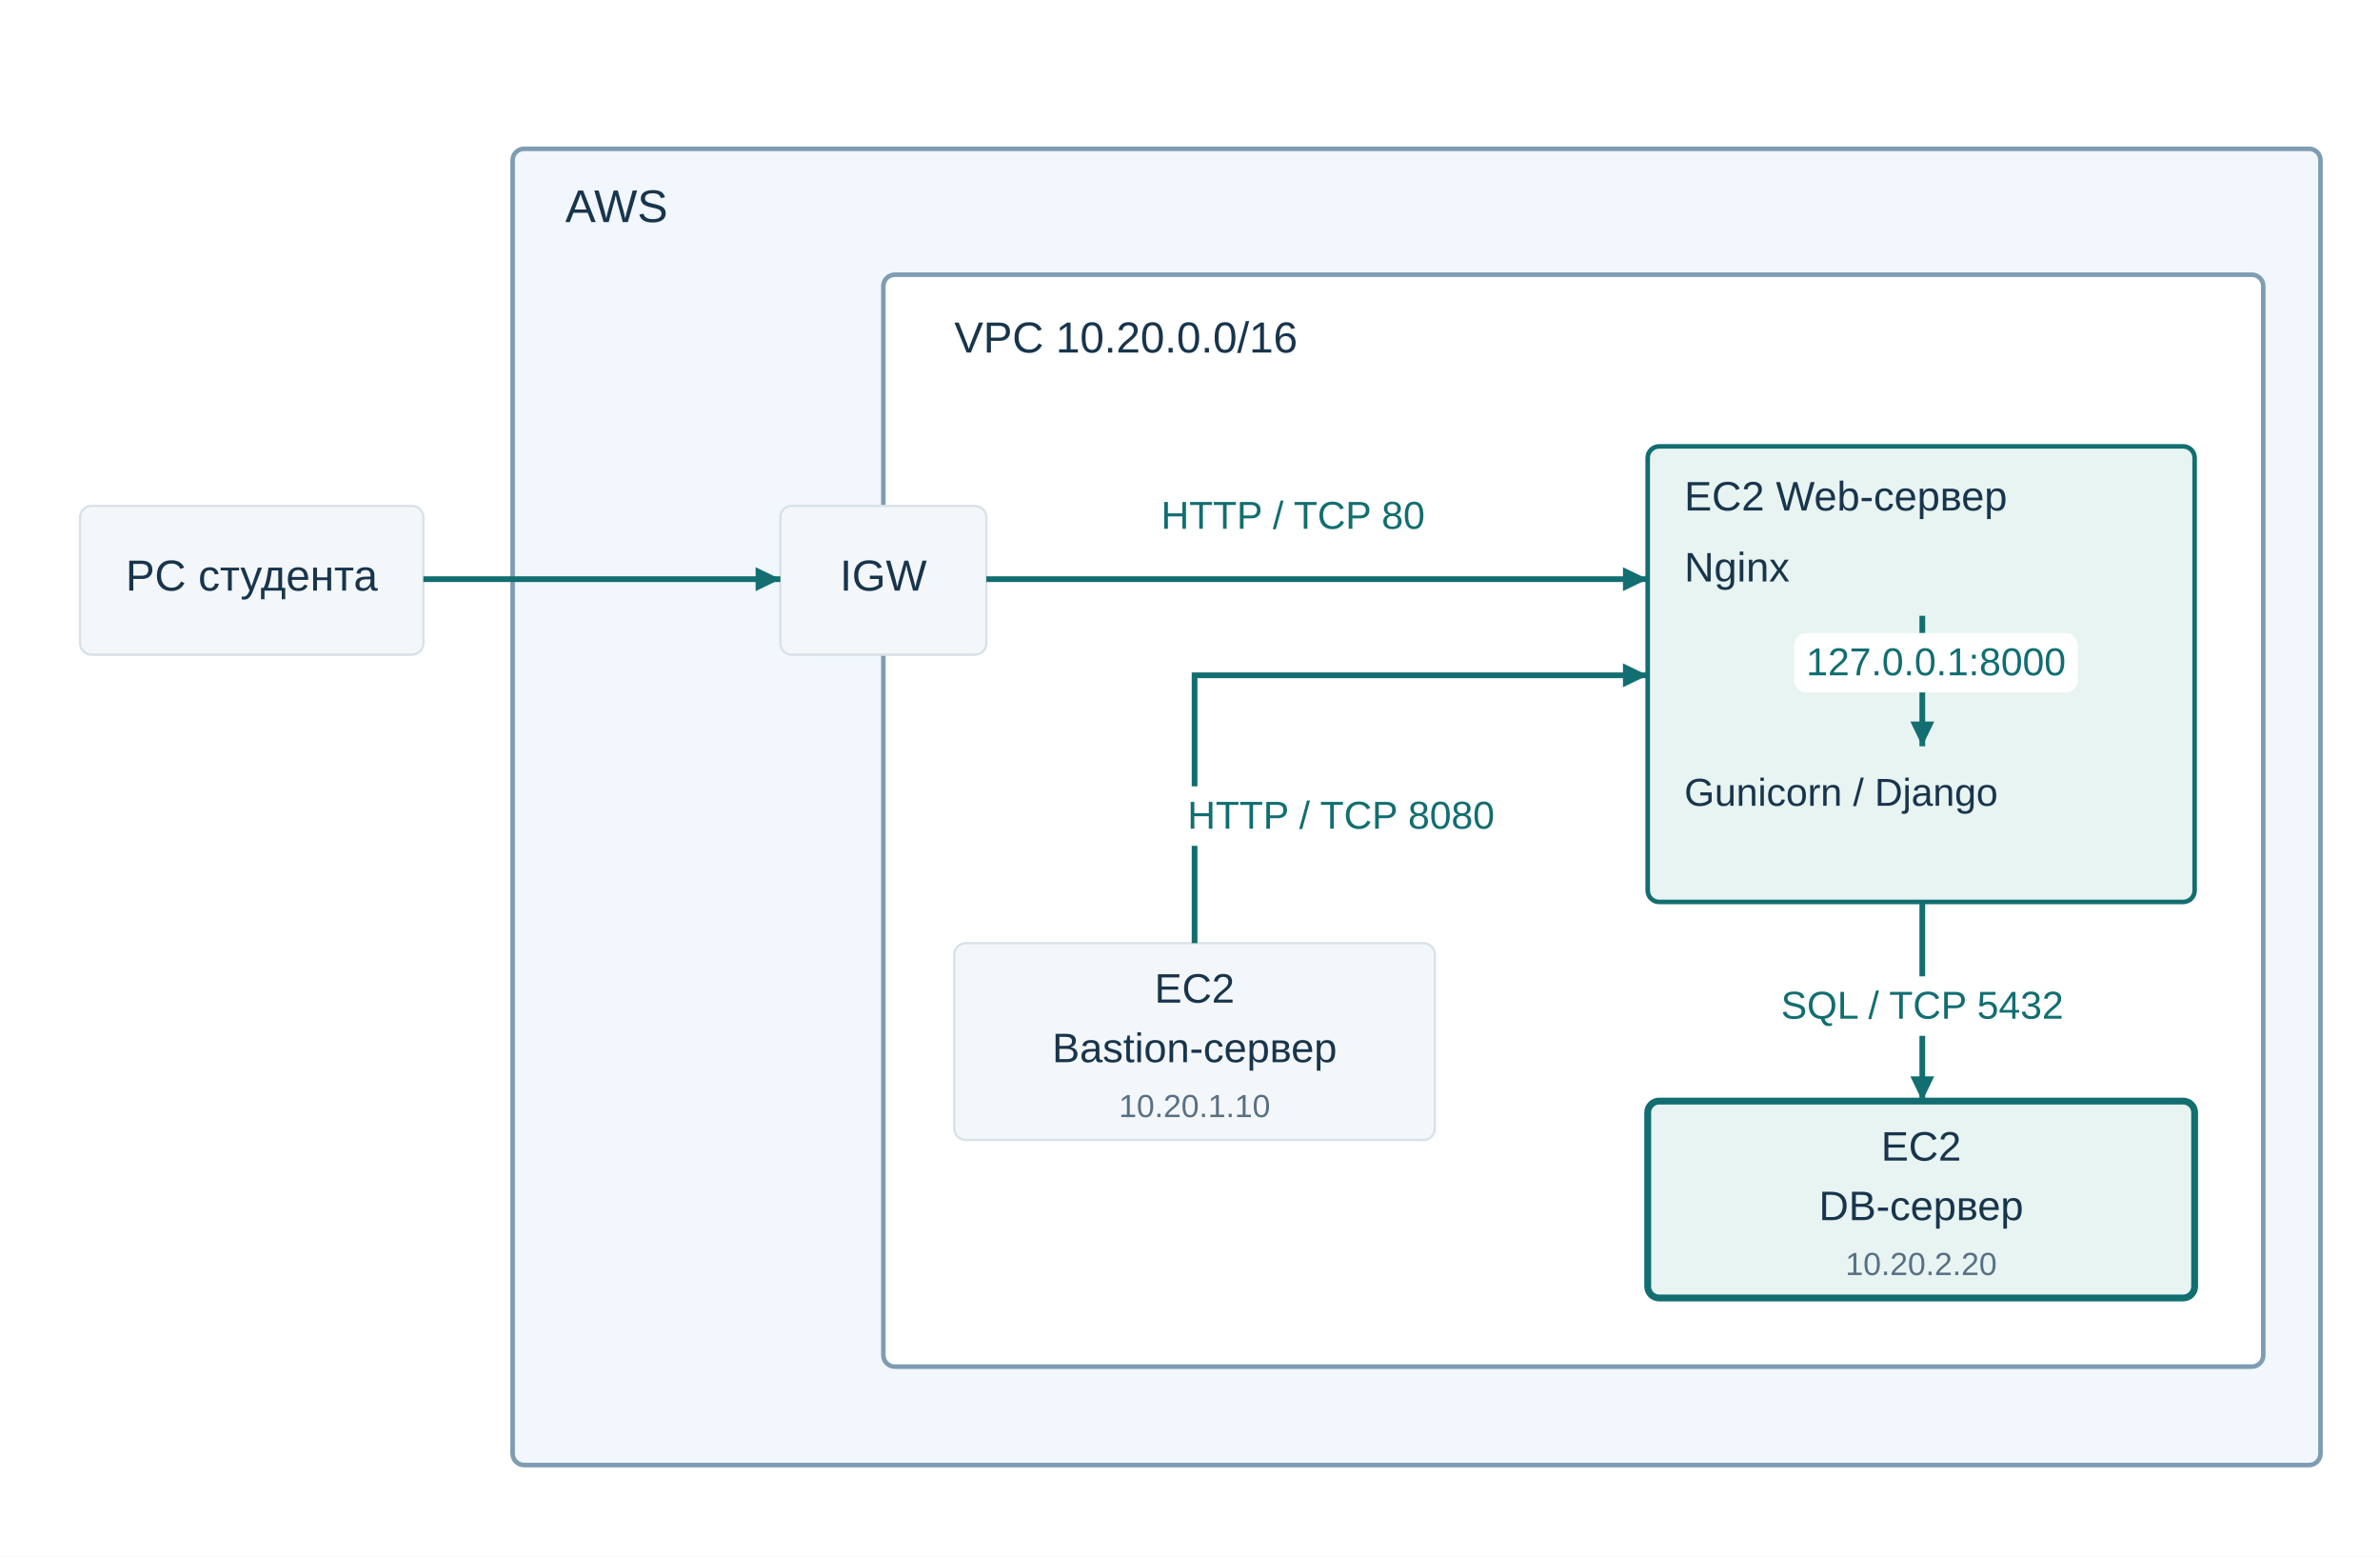
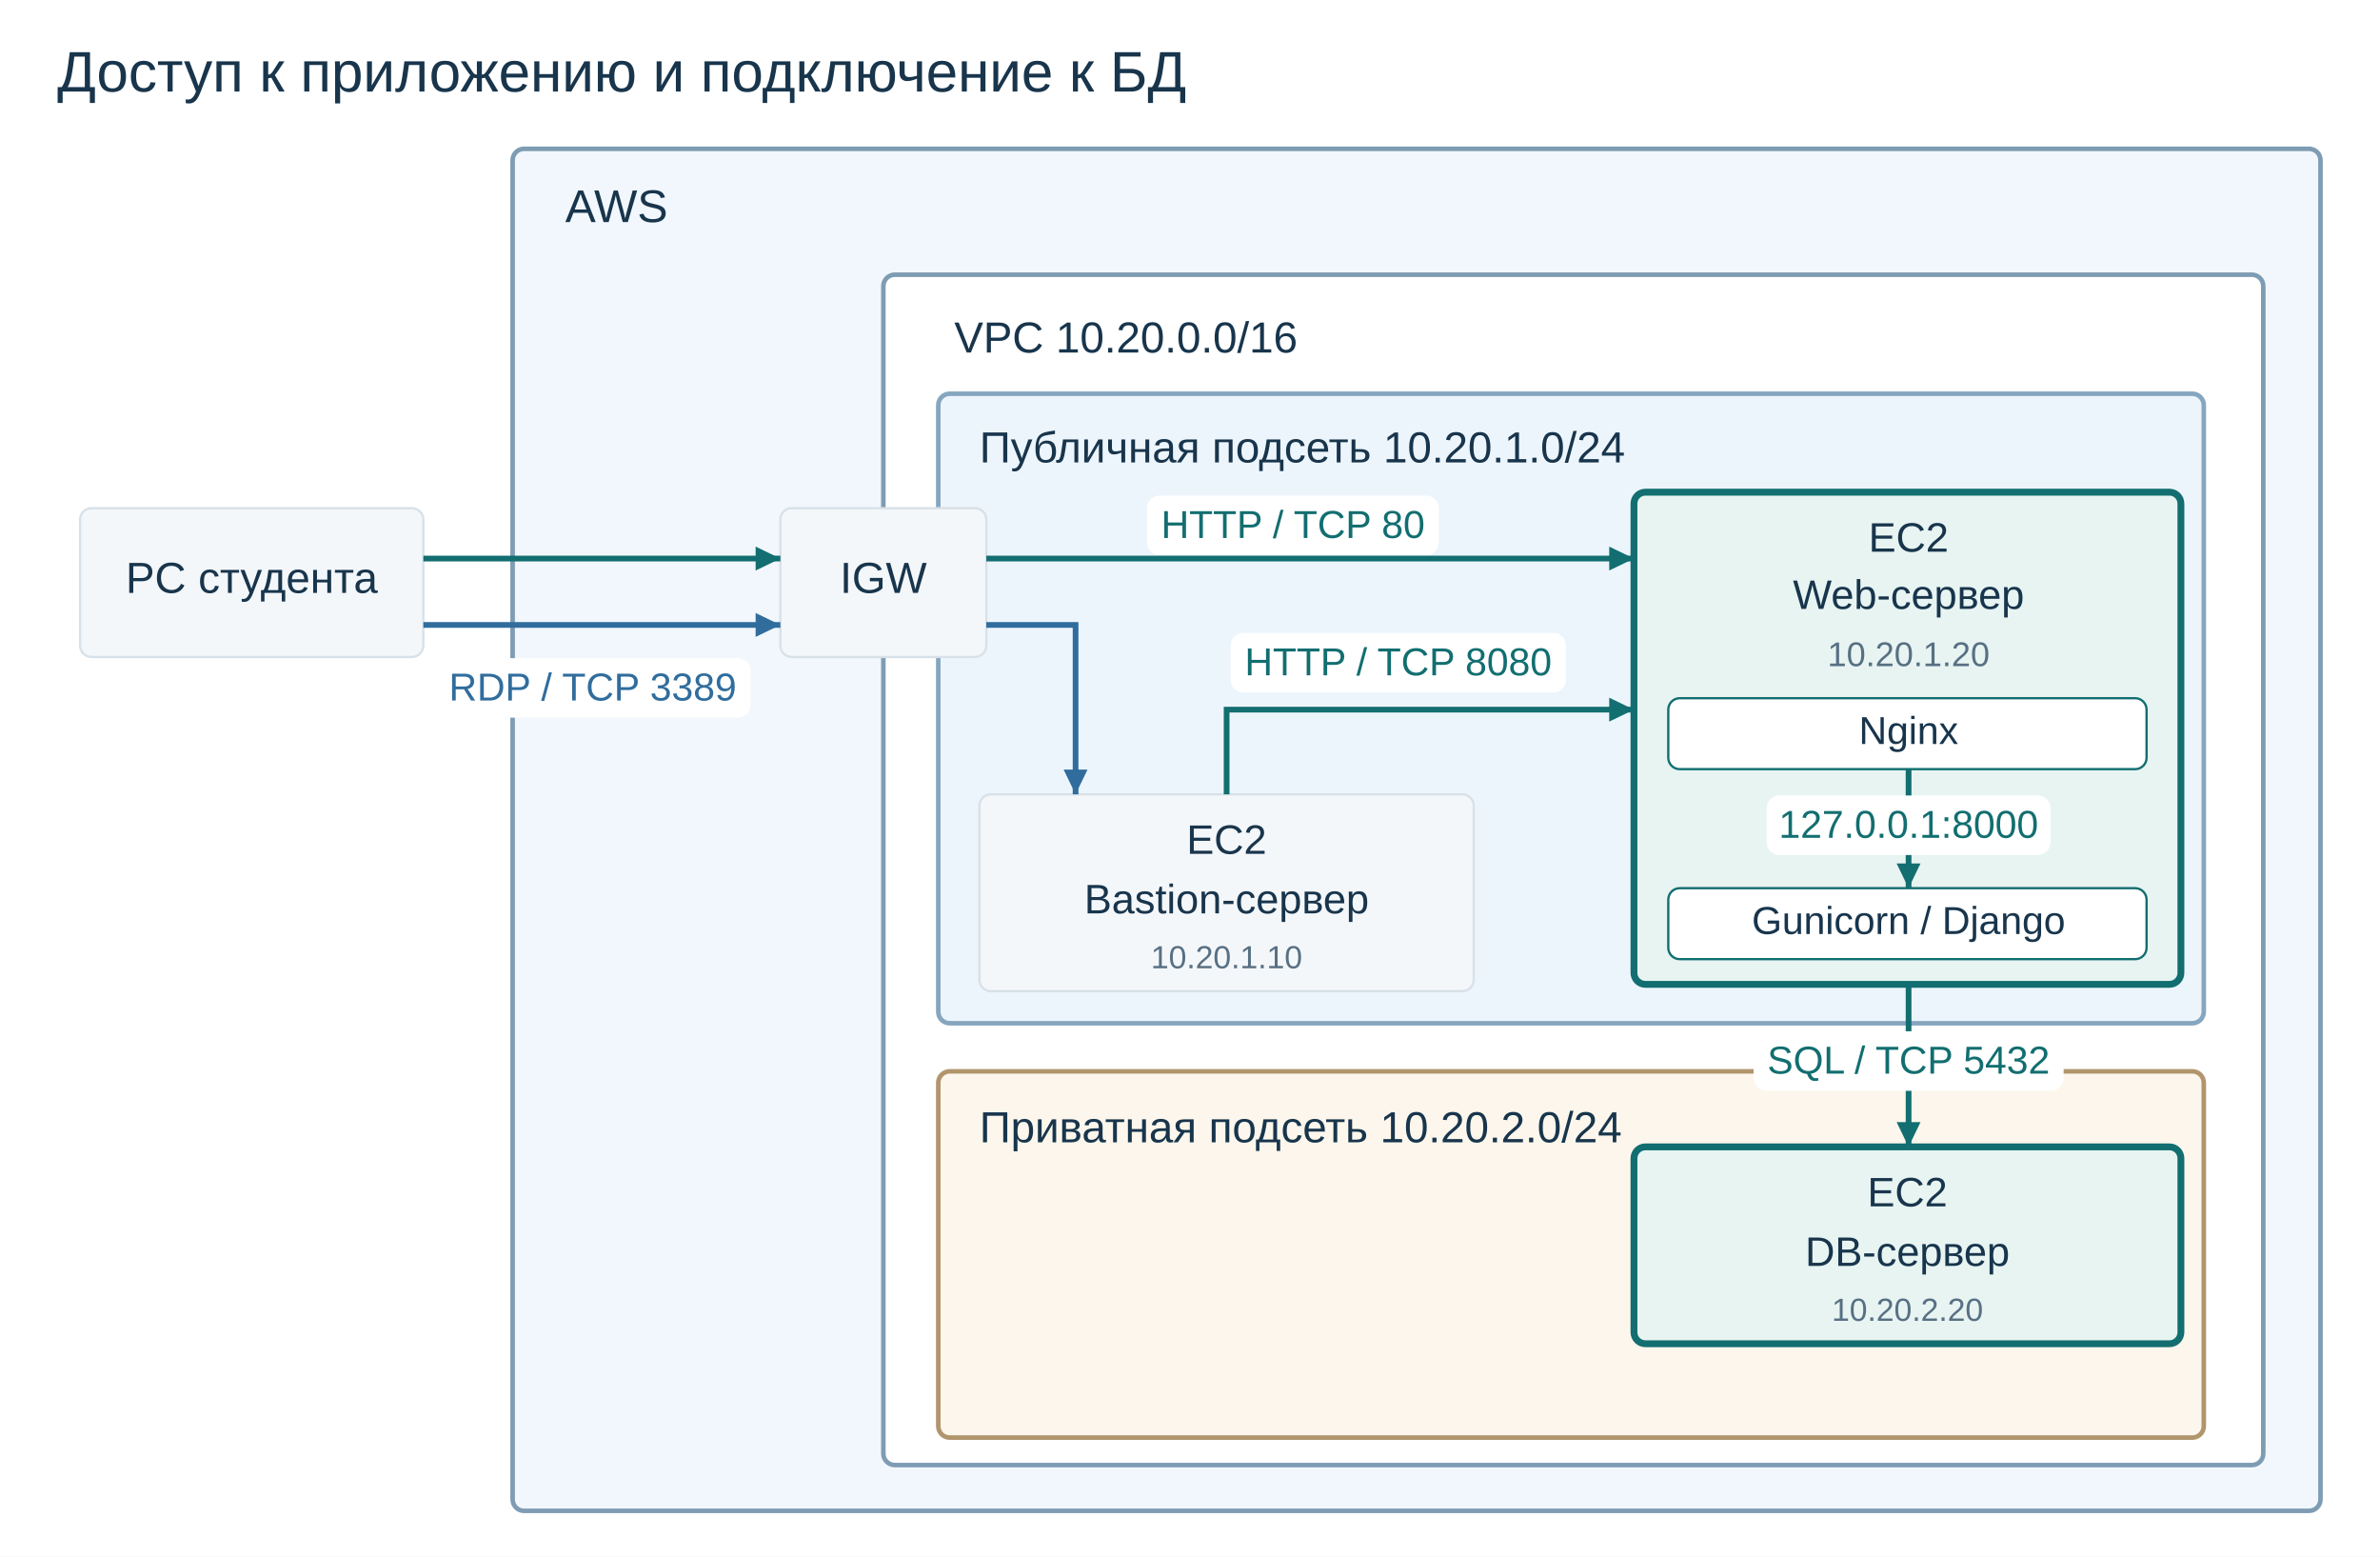
<svg xmlns="http://www.w3.org/2000/svg" width="1040" height="680" viewBox="0 0 1040 680" role="img">
  <rect width="1040" height="680" fill="white" />
-   <rect x="224" y="65" width="790" height="575" rx="5" fill="#f1f7fc" stroke="#7e9cb3" stroke-width="2" />
+   <text x="25" y="40" font-size="25" font-family="Arial,MS Gothic,sans-serif" fill="#18354c">Доступ к приложению и подключение к БД</text>
+   <rect x="224" y="65" width="790" height="595" rx="5" fill="#f1f7fc" stroke="#7e9cb3" stroke-width="2" />
  <text x="247" y="97" font-size="20" font-family="Arial,MS Gothic,sans-serif" fill="#18354c">AWS</text>
-   <rect x="386" y="120" width="603" height="477" rx="5" fill="white" stroke="#7e9cb3" stroke-width="2" />
+   <rect x="386" y="120" width="603" height="520" rx="5" fill="white" stroke="#7e9cb3" stroke-width="2" />
  <text x="417" y="154" font-size="19" font-family="Arial,MS Gothic,sans-serif" fill="#18354c">VPC  10.20.0.0/16</text>
-   <rect x="35" y="221" width="150" height="65" rx="5" fill="#f4f7fa" stroke="#d8e1e8" stroke-width="1" />
-   <text x="110.0" y="258" font-size="19" font-family="Arial,MS Gothic,sans-serif" fill="#18354c" text-anchor="middle">PC студента</text>
-   <rect x="341" y="221" width="90" height="65" rx="5" fill="#f4f7fa" stroke="#d8e1e8" stroke-width="1" />
-   <text x="386.0" y="258" font-size="19" font-family="Arial,MS Gothic,sans-serif" fill="#18354c" text-anchor="middle">IGW</text>
-   <polyline points="185,253 341,253" fill="none" stroke="#126e70" stroke-width="2.5" />
-   <polygon points="341.00,253.00 330.19,258.22 330.19,247.78" fill="#126e70" />
-   <polyline points="431,253 720,253" fill="none" stroke="#126e70" stroke-width="2.5" />
-   <polygon points="720.00,253.00 709.19,258.22 709.19,247.78" fill="#126e70" />
-   <rect x="501.762" y="213" width="126.477" height="25" rx="5" fill="white" stroke="white" stroke-width="1" />
-   <text x="565" y="231" font-size="17" font-family="Arial,MS Gothic,sans-serif" fill="#126e70" text-anchor="middle">HTTP / TCP 80</text>
-   <rect x="417" y="412" width="210" height="86" rx="5" fill="#f4f7fa" stroke="#d8e1e8" stroke-width="1" />
-   <text x="522.0" y="438" font-size="18" font-family="Arial,MS Gothic,sans-serif" fill="#18354c" text-anchor="middle">EC2</text>
-   <text x="522.0" y="464" font-size="18" font-family="Arial,MS Gothic,sans-serif" fill="#18354c" text-anchor="middle">Bastion-сервер</text>
-   <text x="522.0" y="488" font-size="14" font-family="Arial,MS Gothic,sans-serif" fill="#587083" text-anchor="middle">10.20.1.10</text>
-   <polyline points="522,412 522,295 720,295" fill="none" stroke="#126e70" stroke-width="2.5" />
-   <polygon points="720.00,295.00 709.19,300.22 709.19,289.78" fill="#126e70" />
-   <rect x="513.262" y="344" width="145.477" height="25" rx="5" fill="white" stroke="white" stroke-width="1" />
-   <text x="586" y="362" font-size="17" font-family="Arial,MS Gothic,sans-serif" fill="#126e70" text-anchor="middle">HTTP / TCP 8080</text>
-   <rect x="720" y="195" width="239" height="199" rx="5" fill="#e7f4f2" stroke="#126e70" stroke-width="2" />
-   <text x="736" y="223" font-size="18" font-family="Arial,MS Gothic,sans-serif" fill="#18354c">EC2 Web-сервер</text>
-   <text x="736" y="254" font-size="18" font-family="Arial,MS Gothic,sans-serif" fill="#18354c">Nginx</text>
-   <polyline points="840,269 840,326" fill="none" stroke="#126e70" stroke-width="2.5" />
-   <polygon points="840.00,326.00 834.78,315.19 845.22,315.19" fill="#126e70" />
-   <rect x="784.5" y="277" width="123.0" height="25" rx="5" fill="white" stroke="white" stroke-width="1" />
-   <text x="846" y="295" font-size="17" font-family="Arial,MS Gothic,sans-serif" fill="#126e70" text-anchor="middle">127.0.0.1:8000</text>
-   <text x="736" y="352" font-size="17" font-family="Arial,MS Gothic,sans-serif" fill="#18354c">Gunicorn / Django</text>
-   <rect x="720" y="481" width="239" height="86" rx="5" fill="#e7f4f2" stroke="#126e70" stroke-width="3" />
-   <text x="839.5" y="507" font-size="18" font-family="Arial,MS Gothic,sans-serif" fill="#18354c" text-anchor="middle">EC2</text>
-   <text x="839.5" y="533" font-size="18" font-family="Arial,MS Gothic,sans-serif" fill="#18354c" text-anchor="middle">DB-сервер</text>
-   <text x="839.5" y="557" font-size="14" font-family="Arial,MS Gothic,sans-serif" fill="#587083" text-anchor="middle">10.20.2.20</text>
-   <polyline points="840,394 840,481" fill="none" stroke="#126e70" stroke-width="2.5" />
-   <polygon points="840.00,481.00 834.78,470.19 845.22,470.19" fill="#126e70" />
-   <rect x="772.762" y="427" width="134.477" height="25" rx="5" fill="white" stroke="white" stroke-width="1" />
-   <text x="840" y="445" font-size="17" font-family="Arial,MS Gothic,sans-serif" fill="#126e70" text-anchor="middle">SQL / TCP 5432</text>
+   <rect x="410" y="172" width="553" height="275" rx="5" fill="#edf5fc" stroke="#86a6bf" stroke-width="2" />
+   <text x="428" y="202" font-size="19" font-family="Arial,MS Gothic,sans-serif" fill="#18354c">Публичная подсеть  10.20.1.0/24</text>
+   <rect x="410" y="468" width="553" height="160" rx="5" fill="#fcf6ec" stroke="#b1956c" stroke-width="2" />
+   <text x="428" y="499" font-size="19" font-family="Arial,MS Gothic,sans-serif" fill="#18354c">Приватная подсеть  10.20.2.0/24</text>
+   <rect x="35" y="222" width="150" height="65" rx="5" fill="#f4f7fa" stroke="#d8e1e8" stroke-width="1" />
+   <text x="110.0" y="259" font-size="19" font-family="Arial,MS Gothic,sans-serif" fill="#18354c" text-anchor="middle">PC студента</text>
+   <rect x="341" y="222" width="90" height="65" rx="5" fill="#f4f7fa" stroke="#d8e1e8" stroke-width="1" />
+   <text x="386.0" y="259" font-size="19" font-family="Arial,MS Gothic,sans-serif" fill="#18354c" text-anchor="middle">IGW</text>
+   <rect x="428" y="347" width="216" height="86" rx="5" fill="#f4f7fa" stroke="#d8e1e8" stroke-width="1" />
+   <text x="536.0" y="373" font-size="18" font-family="Arial,MS Gothic,sans-serif" fill="#18354c" text-anchor="middle">EC2</text>
+   <text x="536.0" y="399" font-size="18" font-family="Arial,MS Gothic,sans-serif" fill="#18354c" text-anchor="middle">Bastion-сервер</text>
+   <text x="536.0" y="423" font-size="14" font-family="Arial,MS Gothic,sans-serif" fill="#587083" text-anchor="middle">10.20.1.10</text>
+   <rect x="714" y="215" width="239" height="215" rx="5" fill="#e7f4f2" stroke="#126e70" stroke-width="3" />
+   <text x="834" y="241" font-size="18" font-family="Arial,MS Gothic,sans-serif" fill="#18354c" text-anchor="middle">EC2</text>
+   <text x="834" y="266" font-size="18" font-family="Arial,MS Gothic,sans-serif" fill="#18354c" text-anchor="middle">Web-сервер</text>
+   <text x="834" y="291" font-size="15" font-family="Arial,MS Gothic,sans-serif" fill="#587083" text-anchor="middle">10.20.1.20</text>
+   <rect x="729" y="305" width="209" height="31" rx="5" fill="white" stroke="#126e70" stroke-width="1" />
+   <text x="834" y="325" font-size="17" font-family="Arial,MS Gothic,sans-serif" fill="#18354c" text-anchor="middle">Nginx</text>
+   <rect x="729" y="388" width="209" height="31" rx="5" fill="white" stroke="#126e70" stroke-width="1" />
+   <text x="834" y="408" font-size="17" font-family="Arial,MS Gothic,sans-serif" fill="#18354c" text-anchor="middle">Gunicorn / Django</text>
+   <polyline points="834,336 834,388" fill="none" stroke="#126e70" stroke-width="2.5" />
+   <polygon points="834.00,388.00 828.78,377.19 839.22,377.19" fill="#126e70" />
+   <rect x="772.5" y="348" width="123.0" height="25" rx="5" fill="white" stroke="white" stroke-width="1" />
+   <text x="834" y="366" font-size="17" font-family="Arial,MS Gothic,sans-serif" fill="#126e70" text-anchor="middle">127.0.0.1:8000</text>
+   <rect x="714" y="501" width="239" height="86" rx="5" fill="#e7f4f2" stroke="#126e70" stroke-width="3" />
+   <text x="833.5" y="527" font-size="18" font-family="Arial,MS Gothic,sans-serif" fill="#18354c" text-anchor="middle">EC2</text>
+   <text x="833.5" y="553" font-size="18" font-family="Arial,MS Gothic,sans-serif" fill="#18354c" text-anchor="middle">DB-сервер</text>
+   <text x="833.5" y="577" font-size="14" font-family="Arial,MS Gothic,sans-serif" fill="#587083" text-anchor="middle">10.20.2.20</text>
+   <polyline points="185,244 341,244" fill="none" stroke="#126e70" stroke-width="2.5" />
+   <polygon points="341.00,244.00 330.19,249.22 330.19,238.78" fill="#126e70" />
+   <polyline points="431,244 714,244" fill="none" stroke="#126e70" stroke-width="2.5" />
+   <polygon points="714.00,244.00 703.19,249.22 703.19,238.78" fill="#126e70" />
+   <rect x="501.762" y="217" width="126.477" height="25" rx="5" fill="white" stroke="white" stroke-width="1" />
+   <text x="565" y="235" font-size="17" font-family="Arial,MS Gothic,sans-serif" fill="#126e70" text-anchor="middle">HTTP / TCP 80</text>
+   <polyline points="185,273 341,273" fill="none" stroke="#306d9d" stroke-width="2.5" />
+   <polygon points="341.00,273.00 330.19,278.22 330.19,267.78" fill="#306d9d" />
+   <rect x="190.512" y="288" width="136.977" height="25" rx="5" fill="white" stroke="white" stroke-width="1" />
+   <text x="259" y="306" font-size="17" font-family="Arial,MS Gothic,sans-serif" fill="#306d9d" text-anchor="middle">RDP / TCP 3389</text>
+   <polyline points="431,273 470,273 470,347" fill="none" stroke="#306d9d" stroke-width="2.5" />
+   <polygon points="470.00,347.00 464.78,336.19 475.22,336.19" fill="#306d9d" />
+   <polyline points="536,347 536,310 714,310" fill="none" stroke="#126e70" stroke-width="2.5" />
+   <polygon points="714.00,310.00 703.19,315.22 703.19,304.78" fill="#126e70" />
+   <rect x="538.262" y="277" width="145.477" height="25" rx="5" fill="white" stroke="white" stroke-width="1" />
+   <text x="611" y="295" font-size="17" font-family="Arial,MS Gothic,sans-serif" fill="#126e70" text-anchor="middle">HTTP / TCP 8080</text>
+   <polyline points="834,430 834,501" fill="none" stroke="#126e70" stroke-width="2.5" />
+   <polygon points="834.00,501.00 828.78,490.19 839.22,490.19" fill="#126e70" />
+   <rect x="766.762" y="451" width="134.477" height="25" rx="5" fill="white" stroke="white" stroke-width="1" />
+   <text x="834" y="469" font-size="17" font-family="Arial,MS Gothic,sans-serif" fill="#126e70" text-anchor="middle">SQL / TCP 5432</text>
</svg>
